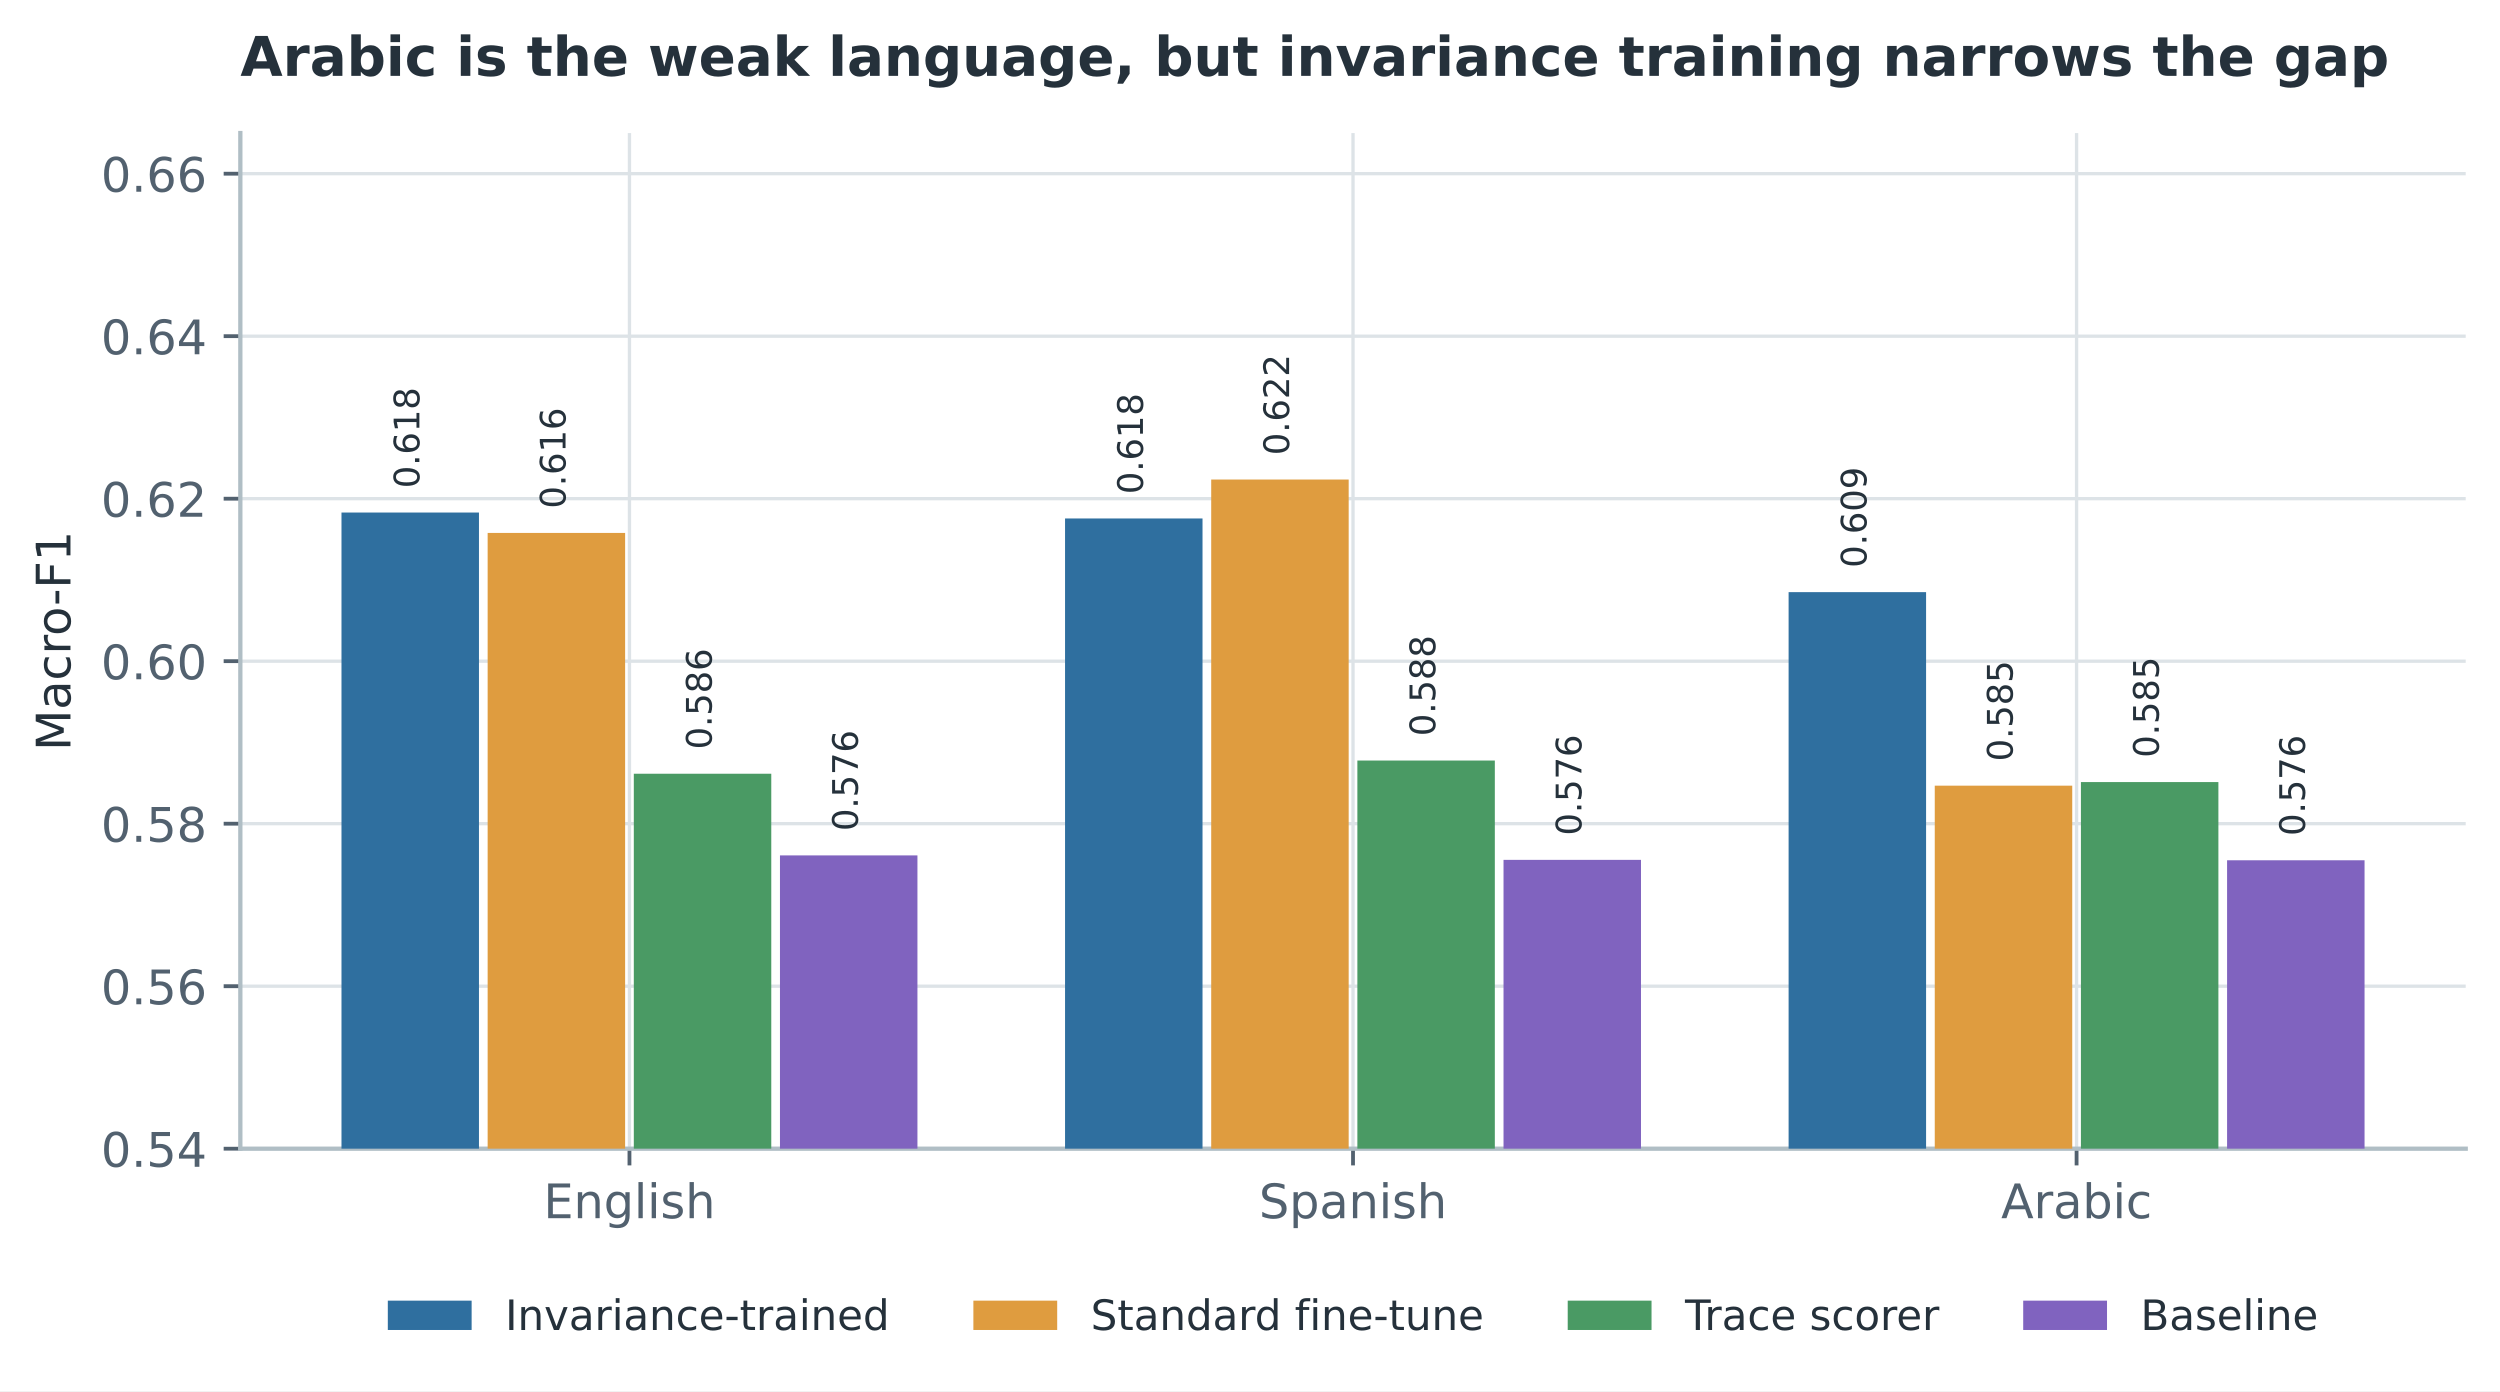
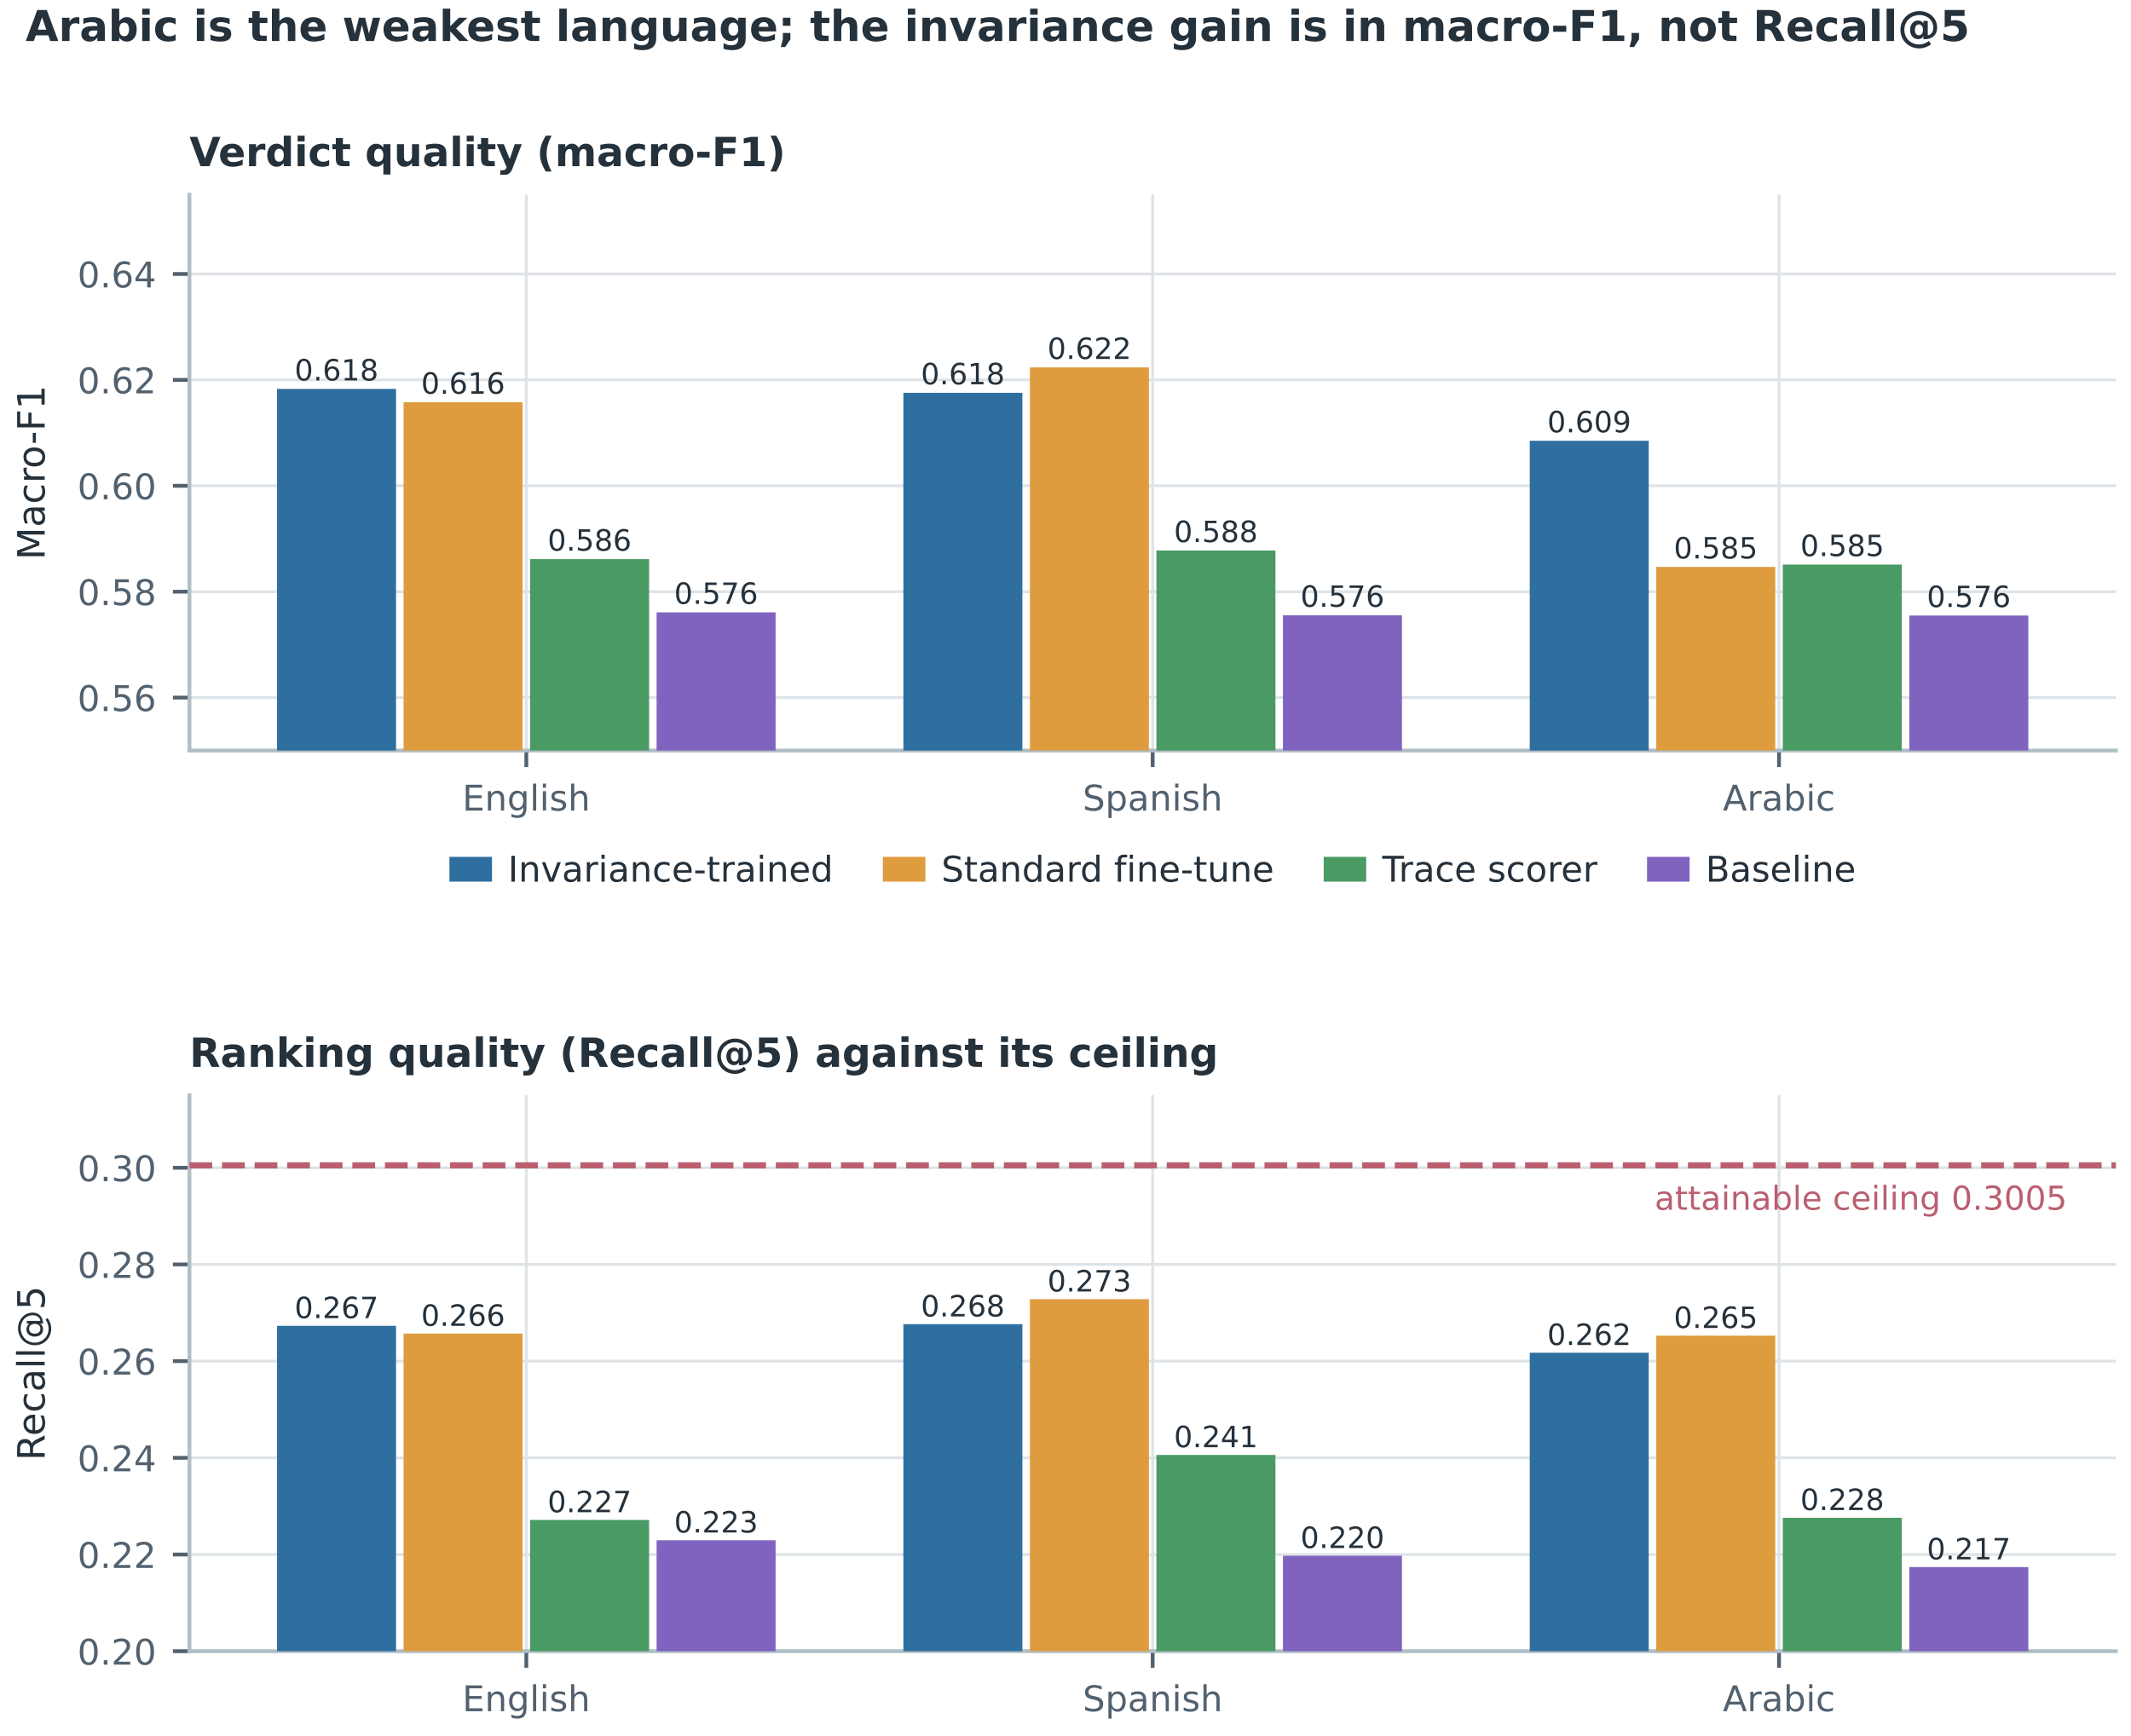
- <svg xmlns="http://www.w3.org/2000/svg" xmlns:xlink="http://www.w3.org/1999/xlink" width="524.957pt" height="292.108pt" viewBox="0 0 524.957 292.108" version="1.1">
+ <svg xmlns="http://www.w3.org/2000/svg" xmlns:xlink="http://www.w3.org/1999/xlink" width="450.72pt" height="367.2pt" viewBox="0 0 450.72 367.2" version="1.1">
  <defs>
    <style type="text/css">*{stroke-linejoin: round; stroke-linecap: butt}</style>
  </defs>
  <g id="figure_1">
    <g id="patch_1">
-       <path d="M 0 292.108  L 524.957 292.108  L 524.957 0  L 0 0  z " style="fill: #ffffff" />
+       <path d="M 0 367.2  L 450.72 367.2  L 450.72 0  L 0 0  z " style="fill: #ffffff" />
    </g>
    <g id="axes_1">
      <g id="patch_2">
-         <path d="M 50.466 241.207  L 517.757 241.207  L 517.757 27.938  L 50.466 27.938  z " style="fill: #ffffff" />
+         <path d="M 40.073 158.773  L 447.52 158.773  L 447.52 41.16  L 40.073 41.16  z " style="fill: #ffffff" />
      </g>
      <g id="matplotlib.axis_1">
        <g id="xtick_1">
          <g id="line2d_1">
-             <path d="M 132.176 241.207  L 132.176 27.938  " clip-path="url(#pf49a290d7d)" style="fill: none; stroke: #dde3e7; stroke-width: 0.7; stroke-linecap: square" />
+             <path d="M 111.319 158.773  L 111.319 41.16  " clip-path="url(#p90e531d19e)" style="fill: none; stroke: #dde3e7; stroke-width: 0.6; stroke-linecap: square" />
          </g>
          <g id="line2d_2">
            <defs>
-               <path id="m898bc774dd" d="M 0 0  L 0 3.5  " style="stroke: #52616f; stroke-width: 0.8" />
+               <path id="m2b5af59051" d="M 0 0  L 0 3.5  " style="stroke: #52616f; stroke-width: 0.8" />
            </defs>
            <g>
-               <use xlink:href="#m898bc774dd" x="132.176" y="241.207" style="fill: #52616f; stroke: #52616f; stroke-width: 0.8" />
+               <use xlink:href="#m2b5af59051" x="111.319" y="158.773" style="fill: #52616f; stroke: #52616f; stroke-width: 0.8" />
            </g>
          </g>
          <g id="text_1">
-             <text style="font-size: 10px; font-family: 'DejaVu Sans'; text-anchor: middle; fill: #52616f" x="132.176" y="255.806" transform="rotate(-0 132.1762 255.8057)">English</text>
+             <text style="font-size: 7.5px; font-family: 'DejaVu Sans'; text-anchor: middle; fill: #52616f" x="111.319" y="171.472" transform="rotate(-0 111.319 171.472)">English</text>
          </g>
        </g>
        <g id="xtick_2">
          <g id="line2d_3">
-             <path d="M 284.111 241.207  L 284.111 27.938  " clip-path="url(#pf49a290d7d)" style="fill: none; stroke: #dde3e7; stroke-width: 0.7; stroke-linecap: square" />
+             <path d="M 243.796 158.773  L 243.796 41.16  " clip-path="url(#p90e531d19e)" style="fill: none; stroke: #dde3e7; stroke-width: 0.6; stroke-linecap: square" />
          </g>
          <g id="line2d_4">
            <g>
-               <use xlink:href="#m898bc774dd" x="284.111" y="241.207" style="fill: #52616f; stroke: #52616f; stroke-width: 0.8" />
+               <use xlink:href="#m2b5af59051" x="243.796" y="158.773" style="fill: #52616f; stroke: #52616f; stroke-width: 0.8" />
            </g>
          </g>
          <g id="text_2">
-             <text style="font-size: 10px; font-family: 'DejaVu Sans'; text-anchor: middle; fill: #52616f" x="284.111" y="255.806" transform="rotate(-0 284.1111 255.8057)">Spanish</text>
+             <text style="font-size: 7.5px; font-family: 'DejaVu Sans'; text-anchor: middle; fill: #52616f" x="243.796" y="171.472" transform="rotate(-0 243.7964 171.472)">Spanish</text>
          </g>
        </g>
        <g id="xtick_3">
          <g id="line2d_5">
-             <path d="M 436.046 241.207  L 436.046 27.938  " clip-path="url(#pf49a290d7d)" style="fill: none; stroke: #dde3e7; stroke-width: 0.7; stroke-linecap: square" />
+             <path d="M 376.274 158.773  L 376.274 41.16  " clip-path="url(#p90e531d19e)" style="fill: none; stroke: #dde3e7; stroke-width: 0.6; stroke-linecap: square" />
          </g>
          <g id="line2d_6">
            <g>
-               <use xlink:href="#m898bc774dd" x="436.046" y="241.207" style="fill: #52616f; stroke: #52616f; stroke-width: 0.8" />
+               <use xlink:href="#m2b5af59051" x="376.274" y="158.773" style="fill: #52616f; stroke: #52616f; stroke-width: 0.8" />
            </g>
          </g>
          <g id="text_3">
-             <text style="font-size: 10px; font-family: 'DejaVu Sans'; text-anchor: middle; fill: #52616f" x="436.046" y="255.806" transform="rotate(-0 436.046 255.8057)">Arabic</text>
+             <text style="font-size: 7.5px; font-family: 'DejaVu Sans'; text-anchor: middle; fill: #52616f" x="376.274" y="171.472" transform="rotate(-0 376.2737 171.472)">Arabic</text>
          </g>
        </g>
      </g>
      <g id="matplotlib.axis_2">
        <g id="ytick_1">
          <g id="line2d_7">
-             <path d="M 50.466 241.207  L 517.757 241.207  " clip-path="url(#pf49a290d7d)" style="fill: none; stroke: #dde3e7; stroke-width: 0.7; stroke-linecap: square" />
+             <path d="M 40.073 147.572  L 447.52 147.572  " clip-path="url(#p90e531d19e)" style="fill: none; stroke: #dde3e7; stroke-width: 0.6; stroke-linecap: square" />
          </g>
          <g id="line2d_8">
            <defs>
-               <path id="m7da5a1ee78" d="M 0 0  L -3.5 0  " style="stroke: #52616f; stroke-width: 0.8" />
+               <path id="m7157253535" d="M 0 0  L -3.5 0  " style="stroke: #52616f; stroke-width: 0.8" />
            </defs>
            <g>
-               <use xlink:href="#m7da5a1ee78" x="50.466" y="241.207" style="fill: #52616f; stroke: #52616f; stroke-width: 0.8" />
+               <use xlink:href="#m7157253535" x="40.073" y="147.572" style="fill: #52616f; stroke: #52616f; stroke-width: 0.8" />
            </g>
          </g>
          <g id="text_4">
-             <text style="font-size: 10px; font-family: 'DejaVu Sans'; text-anchor: end; fill: #52616f" x="43.466" y="245.006" transform="rotate(-0 43.46563 245.0061)">0.54</text>
+             <text style="font-size: 7.5px; font-family: 'DejaVu Sans'; text-anchor: end; fill: #52616f" x="33.073" y="150.421" transform="rotate(-0 33.07273 150.421)">0.56</text>
          </g>
        </g>
        <g id="ytick_2">
          <g id="line2d_9">
-             <path d="M 50.466 207.084  L 517.757 207.084  " clip-path="url(#pf49a290d7d)" style="fill: none; stroke: #dde3e7; stroke-width: 0.7; stroke-linecap: square" />
+             <path d="M 40.073 125.169  L 447.52 125.169  " clip-path="url(#p90e531d19e)" style="fill: none; stroke: #dde3e7; stroke-width: 0.6; stroke-linecap: square" />
          </g>
          <g id="line2d_10">
            <g>
-               <use xlink:href="#m7da5a1ee78" x="50.466" y="207.084" style="fill: #52616f; stroke: #52616f; stroke-width: 0.8" />
+               <use xlink:href="#m7157253535" x="40.073" y="125.169" style="fill: #52616f; stroke: #52616f; stroke-width: 0.8" />
            </g>
          </g>
          <g id="text_5">
-             <text style="font-size: 10px; font-family: 'DejaVu Sans'; text-anchor: end; fill: #52616f" x="43.466" y="210.883" transform="rotate(-0 43.46563 210.883)">0.56</text>
+             <text style="font-size: 7.5px; font-family: 'DejaVu Sans'; text-anchor: end; fill: #52616f" x="33.073" y="128.018" transform="rotate(-0 33.07273 128.0184)">0.58</text>
          </g>
        </g>
        <g id="ytick_3">
          <g id="line2d_11">
-             <path d="M 50.466 172.961  L 517.757 172.961  " clip-path="url(#pf49a290d7d)" style="fill: none; stroke: #dde3e7; stroke-width: 0.7; stroke-linecap: square" />
+             <path d="M 40.073 102.767  L 447.52 102.767  " clip-path="url(#p90e531d19e)" style="fill: none; stroke: #dde3e7; stroke-width: 0.6; stroke-linecap: square" />
          </g>
          <g id="line2d_12">
            <g>
-               <use xlink:href="#m7da5a1ee78" x="50.466" y="172.961" style="fill: #52616f; stroke: #52616f; stroke-width: 0.8" />
+               <use xlink:href="#m7157253535" x="40.073" y="102.767" style="fill: #52616f; stroke: #52616f; stroke-width: 0.8" />
            </g>
          </g>
          <g id="text_6">
-             <text style="font-size: 10px; font-family: 'DejaVu Sans'; text-anchor: end; fill: #52616f" x="43.466" y="176.76" transform="rotate(-0 43.46563 176.76)">0.58</text>
+             <text style="font-size: 7.5px; font-family: 'DejaVu Sans'; text-anchor: end; fill: #52616f" x="33.073" y="105.616" transform="rotate(-0 33.07273 105.6158)">0.60</text>
          </g>
        </g>
        <g id="ytick_4">
          <g id="line2d_13">
-             <path d="M 50.466 138.838  L 517.757 138.838  " clip-path="url(#pf49a290d7d)" style="fill: none; stroke: #dde3e7; stroke-width: 0.7; stroke-linecap: square" />
+             <path d="M 40.073 80.364  L 447.52 80.364  " clip-path="url(#p90e531d19e)" style="fill: none; stroke: #dde3e7; stroke-width: 0.6; stroke-linecap: square" />
          </g>
          <g id="line2d_14">
            <g>
-               <use xlink:href="#m7da5a1ee78" x="50.466" y="138.838" style="fill: #52616f; stroke: #52616f; stroke-width: 0.8" />
+               <use xlink:href="#m7157253535" x="40.073" y="80.364" style="fill: #52616f; stroke: #52616f; stroke-width: 0.8" />
            </g>
          </g>
          <g id="text_7">
-             <text style="font-size: 10px; font-family: 'DejaVu Sans'; text-anchor: end; fill: #52616f" x="43.466" y="142.637" transform="rotate(-0 43.46563 142.6369)">0.60</text>
+             <text style="font-size: 7.5px; font-family: 'DejaVu Sans'; text-anchor: end; fill: #52616f" x="33.073" y="83.213" transform="rotate(-0 33.07273 83.21324)">0.62</text>
          </g>
        </g>
        <g id="ytick_5">
          <g id="line2d_15">
-             <path d="M 50.466 104.715  L 517.757 104.715  " clip-path="url(#pf49a290d7d)" style="fill: none; stroke: #dde3e7; stroke-width: 0.7; stroke-linecap: square" />
+             <path d="M 40.073 57.962  L 447.52 57.962  " clip-path="url(#p90e531d19e)" style="fill: none; stroke: #dde3e7; stroke-width: 0.6; stroke-linecap: square" />
          </g>
          <g id="line2d_16">
            <g>
-               <use xlink:href="#m7da5a1ee78" x="50.466" y="104.715" style="fill: #52616f; stroke: #52616f; stroke-width: 0.8" />
+               <use xlink:href="#m7157253535" x="40.073" y="57.962" style="fill: #52616f; stroke: #52616f; stroke-width: 0.8" />
            </g>
          </g>
          <g id="text_8">
-             <text style="font-size: 10px; font-family: 'DejaVu Sans'; text-anchor: end; fill: #52616f" x="43.466" y="108.514" transform="rotate(-0 43.46563 108.5139)">0.62</text>
-           </g>
-         </g>
-         <g id="ytick_6">
-           <g id="line2d_17">
-             <path d="M 50.466 70.592  L 517.757 70.592  " clip-path="url(#pf49a290d7d)" style="fill: none; stroke: #dde3e7; stroke-width: 0.7; stroke-linecap: square" />
-           </g>
-           <g id="line2d_18">
-             <g>
-               <use xlink:href="#m7da5a1ee78" x="50.466" y="70.592" style="fill: #52616f; stroke: #52616f; stroke-width: 0.8" />
-             </g>
-           </g>
-           <g id="text_9">
-             <text style="font-size: 10px; font-family: 'DejaVu Sans'; text-anchor: end; fill: #52616f" x="43.466" y="74.391" transform="rotate(-0 43.46563 74.39083)">0.64</text>
-           </g>
-         </g>
-         <g id="ytick_7">
-           <g id="line2d_19">
-             <path d="M 50.466 36.469  L 517.757 36.469  " clip-path="url(#pf49a290d7d)" style="fill: none; stroke: #dde3e7; stroke-width: 0.7; stroke-linecap: square" />
-           </g>
-           <g id="line2d_20">
-             <g>
-               <use xlink:href="#m7da5a1ee78" x="50.466" y="36.469" style="fill: #52616f; stroke: #52616f; stroke-width: 0.8" />
-             </g>
-           </g>
-           <g id="text_10">
-             <text style="font-size: 10px; font-family: 'DejaVu Sans'; text-anchor: end; fill: #52616f" x="43.466" y="40.268" transform="rotate(-0 43.46563 40.26779)">0.66</text>
-           </g>
-         </g>
-         <g id="text_11">
-           <text style="font-size: 10px; font-family: 'DejaVu Sans'; text-anchor: middle; fill: #25313b" x="14.798" y="134.573" transform="rotate(-90 14.79766 134.5727)">Macro-F1</text>
+             <text style="font-size: 7.5px; font-family: 'DejaVu Sans'; text-anchor: end; fill: #52616f" x="33.073" y="60.811" transform="rotate(-0 33.07273 60.81063)">0.64</text>
+           </g>
+         </g>
+         <g id="text_9">
+           <text style="font-size: 8px; font-family: 'DejaVu Sans'; text-anchor: middle; fill: #25313b" x="9.452" y="99.966" transform="rotate(-90 9.451634 99.96639)">Macro-F1</text>
        </g>
      </g>
      <g id="patch_3">
-         <path d="M 50.466 241.207  L 50.466 27.938  " style="fill: none; stroke: #b0bec5; stroke-width: 0.9; stroke-linejoin: miter; stroke-linecap: square" />
+         <path d="M 40.073 158.773  L 40.073 41.16  " style="fill: none; stroke: #b0bec5; stroke-width: 0.8; stroke-linejoin: miter; stroke-linecap: square" />
      </g>
      <g id="patch_4">
-         <path d="M 50.466 241.207  L 517.757 241.207  " style="fill: none; stroke: #b0bec5; stroke-width: 0.9; stroke-linejoin: miter; stroke-linecap: square" />
+         <path d="M 40.073 158.773  L 447.52 158.773  " style="fill: none; stroke: #b0bec5; stroke-width: 0.8; stroke-linejoin: miter; stroke-linecap: square" />
      </g>
      <g id="patch_5">
-         <path d="M 71.706 1162.529  L 100.574 1162.529  L 100.574 107.629  L 71.706 107.629  z " clip-path="url(#pf49a290d7d)" style="fill: #2f6f9f" />
+         <path d="M 58.593 774.845  L 83.764 774.845  L 83.764 82.277  L 58.593 82.277  z " clip-path="url(#p90e531d19e)" style="fill: #2f6f9f" />
      </g>
      <g id="patch_6">
-         <path d="M 223.641 1162.529  L 252.509 1162.529  L 252.509 108.875  L 223.641 108.875  z " clip-path="url(#pf49a290d7d)" style="fill: #2f6f9f" />
+         <path d="M 191.07 774.845  L 216.241 774.845  L 216.241 83.096  L 191.07 83.096  z " clip-path="url(#p90e531d19e)" style="fill: #2f6f9f" />
      </g>
      <g id="patch_7">
-         <path d="M 375.576 1162.529  L 404.444 1162.529  L 404.444 124.336  L 375.576 124.336  z " clip-path="url(#pf49a290d7d)" style="fill: #2f6f9f" />
+         <path d="M 323.548 774.845  L 348.718 774.845  L 348.718 93.246  L 323.548 93.246  z " clip-path="url(#p90e531d19e)" style="fill: #2f6f9f" />
+       </g>
+       <g id="text_10">
+         <text style="font-size: 6.2px; font-family: 'DejaVu Sans'; text-anchor: middle; fill: #25313b" x="71.178" y="80.485" transform="rotate(-0 71.1784 80.48474)">0.618</text>
+       </g>
+       <g id="text_11">
+         <text style="font-size: 6.2px; font-family: 'DejaVu Sans'; text-anchor: middle; fill: #25313b" x="203.656" y="81.303" transform="rotate(-0 203.6557 81.3033)">0.618</text>
      </g>
      <g id="text_12">
-         <text style="font-size: 7.4px; font-family: 'DejaVu Sans'; fill: #25313b" transform="translate(88.0622 102.5102) rotate(-90)">0.618</text>
+         <text style="font-size: 6.2px; font-family: 'DejaVu Sans'; text-anchor: middle; fill: #25313b" x="336.133" y="91.453" transform="rotate(-0 336.1331 91.4534)">0.609</text>
+       </g>
+       <g id="patch_8">
+         <path d="M 85.353 774.845  L 110.524 774.845  L 110.524 85.081  L 85.353 85.081  z " clip-path="url(#p90e531d19e)" style="fill: #df9c3f" />
+       </g>
+       <g id="patch_9">
+         <path d="M 217.831 774.845  L 243.001 774.845  L 243.001 77.726  L 217.831 77.726  z " clip-path="url(#p90e531d19e)" style="fill: #df9c3f" />
+       </g>
+       <g id="patch_10">
+         <path d="M 350.308 774.845  L 375.479 774.845  L 375.479 119.93  L 350.308 119.93  z " clip-path="url(#p90e531d19e)" style="fill: #df9c3f" />
      </g>
      <g id="text_13">
-         <text style="font-size: 7.4px; font-family: 'DejaVu Sans'; fill: #25313b" transform="translate(239.9971 103.757) rotate(-90)">0.618</text>
+         <text style="font-size: 6.2px; font-family: 'DejaVu Sans'; text-anchor: middle; fill: #25313b" x="97.939" y="83.289" transform="rotate(-0 97.93882 83.2889)">0.616</text>
      </g>
      <g id="text_14">
-         <text style="font-size: 7.4px; font-family: 'DejaVu Sans'; fill: #25313b" transform="translate(391.932 119.2173) rotate(-90)">0.609</text>
-       </g>
-       <g id="patch_8">
-         <path d="M 102.397 1162.529  L 131.265 1162.529  L 131.265 111.9  L 102.397 111.9  z " clip-path="url(#pf49a290d7d)" style="fill: #df9c3f" />
-       </g>
-       <g id="patch_9">
-         <path d="M 254.332 1162.529  L 283.199 1162.529  L 283.199 100.696  L 254.332 100.696  z " clip-path="url(#pf49a290d7d)" style="fill: #df9c3f" />
-       </g>
-       <g id="patch_10">
-         <path d="M 406.267 1162.529  L 435.134 1162.529  L 435.134 164.98  L 406.267 164.98  z " clip-path="url(#pf49a290d7d)" style="fill: #df9c3f" />
+         <text style="font-size: 6.2px; font-family: 'DejaVu Sans'; text-anchor: middle; fill: #25313b" x="230.416" y="75.933" transform="rotate(-0 230.4162 75.93338)">0.622</text>
      </g>
      <g id="text_15">
-         <text style="font-size: 7.4px; font-family: 'DejaVu Sans'; fill: #25313b" transform="translate(118.753 106.7814) rotate(-90)">0.616</text>
+         <text style="font-size: 6.2px; font-family: 'DejaVu Sans'; text-anchor: middle; fill: #25313b" x="362.893" y="118.137" transform="rotate(-0 362.8935 118.1374)">0.585</text>
+       </g>
+       <g id="patch_11">
+         <path d="M 112.114 774.845  L 137.285 774.845  L 137.285 118.281  L 112.114 118.281  z " clip-path="url(#p90e531d19e)" style="fill: #4a9a64" />
+       </g>
+       <g id="patch_12">
+         <path d="M 244.591 774.845  L 269.762 774.845  L 269.762 116.46  L 244.591 116.46  z " clip-path="url(#p90e531d19e)" style="fill: #4a9a64" />
+       </g>
+       <g id="patch_13">
+         <path d="M 377.069 774.845  L 402.239 774.845  L 402.239 119.429  L 377.069 119.429  z " clip-path="url(#p90e531d19e)" style="fill: #4a9a64" />
      </g>
      <g id="text_16">
-         <text style="font-size: 7.4px; font-family: 'DejaVu Sans'; fill: #25313b" transform="translate(270.6879 95.57766) rotate(-90)">0.622</text>
+         <text style="font-size: 6.2px; font-family: 'DejaVu Sans'; text-anchor: middle; fill: #25313b" x="124.699" y="116.488" transform="rotate(-0 124.6992 116.4883)">0.586</text>
      </g>
      <g id="text_17">
-         <text style="font-size: 7.4px; font-family: 'DejaVu Sans'; fill: #25313b" transform="translate(422.6228 159.8617) rotate(-90)">0.585</text>
-       </g>
-       <g id="patch_11">
-         <path d="M 133.088 1162.529  L 161.955 1162.529  L 161.955 162.468  L 133.088 162.468  z " clip-path="url(#pf49a290d7d)" style="fill: #4a9a64" />
-       </g>
-       <g id="patch_12">
-         <path d="M 285.023 1162.529  L 313.89 1162.529  L 313.89 159.696  L 285.023 159.696  z " clip-path="url(#pf49a290d7d)" style="fill: #4a9a64" />
-       </g>
-       <g id="patch_13">
-         <path d="M 436.958 1162.529  L 465.825 1162.529  L 465.825 164.217  L 436.958 164.217  z " clip-path="url(#pf49a290d7d)" style="fill: #4a9a64" />
+         <text style="font-size: 6.2px; font-family: 'DejaVu Sans'; text-anchor: middle; fill: #25313b" x="257.177" y="114.668" transform="rotate(-0 257.1766 114.6681)">0.588</text>
      </g>
      <g id="text_18">
-         <text style="font-size: 7.4px; font-family: 'DejaVu Sans'; fill: #25313b" transform="translate(149.4439 157.3498) rotate(-90)">0.586</text>
+         <text style="font-size: 6.2px; font-family: 'DejaVu Sans'; text-anchor: middle; fill: #25313b" x="389.654" y="117.636" transform="rotate(-0 389.6539 117.6364)">0.585</text>
+       </g>
+       <g id="patch_14">
+         <path d="M 138.874 774.845  L 164.045 774.845  L 164.045 129.538  L 138.874 129.538  z " clip-path="url(#p90e531d19e)" style="fill: #8063bf" />
+       </g>
+       <g id="patch_15">
+         <path d="M 271.352 774.845  L 296.522 774.845  L 296.522 130.154  L 271.352 130.154  z " clip-path="url(#p90e531d19e)" style="fill: #8063bf" />
+       </g>
+       <g id="patch_16">
+         <path d="M 403.829 774.845  L 429 774.845  L 429 130.21  L 403.829 130.21  z " clip-path="url(#p90e531d19e)" style="fill: #8063bf" />
      </g>
      <g id="text_19">
-         <text style="font-size: 7.4px; font-family: 'DejaVu Sans'; fill: #25313b" transform="translate(301.3788 154.5773) rotate(-90)">0.588</text>
+         <text style="font-size: 6.2px; font-family: 'DejaVu Sans'; text-anchor: middle; fill: #25313b" x="151.46" y="127.746" transform="rotate(-0 151.4597 127.7456)">0.576</text>
      </g>
      <g id="text_20">
-         <text style="font-size: 7.4px; font-family: 'DejaVu Sans'; fill: #25313b" transform="translate(453.3136 159.0987) rotate(-90)">0.585</text>
-       </g>
-       <g id="patch_14">
-         <path d="M 163.779 1162.529  L 192.646 1162.529  L 192.646 179.615  L 163.779 179.615  z " clip-path="url(#pf49a290d7d)" style="fill: #8063bf" />
-       </g>
-       <g id="patch_15">
-         <path d="M 315.714 1162.529  L 344.581 1162.529  L 344.581 180.554  L 315.714 180.554  z " clip-path="url(#pf49a290d7d)" style="fill: #8063bf" />
-       </g>
-       <g id="patch_16">
-         <path d="M 467.648 1162.529  L 496.516 1162.529  L 496.516 180.639  L 467.648 180.639  z " clip-path="url(#pf49a290d7d)" style="fill: #8063bf" />
+         <text style="font-size: 6.2px; font-family: 'DejaVu Sans'; text-anchor: middle; fill: #25313b" x="283.937" y="128.362" transform="rotate(-0 283.937 128.3617)">0.576</text>
      </g>
      <g id="text_21">
-         <text style="font-size: 7.4px; font-family: 'DejaVu Sans'; fill: #25313b" transform="translate(180.1347 174.4967) rotate(-90)">0.576</text>
+         <text style="font-size: 6.2px; font-family: 'DejaVu Sans'; text-anchor: middle; fill: #25313b" x="416.414" y="128.418" transform="rotate(-0 416.4143 128.4177)">0.576</text>
      </g>
      <g id="text_22">
-         <text style="font-size: 7.4px; font-family: 'DejaVu Sans'; fill: #25313b" transform="translate(332.0696 175.4351) rotate(-90)">0.576</text>
-       </g>
-       <g id="text_23">
-         <text style="font-size: 7.4px; font-family: 'DejaVu Sans'; fill: #25313b" transform="translate(484.0045 175.5204) rotate(-90)">0.576</text>
-       </g>
-       <g id="text_24">
-         <text style="font-weight: 700; font-size: 11.5px; font-family: 'DejaVu Sans'; text-anchor: start; fill: #25313b" x="50.466" y="15.938" transform="rotate(-0 50.46563 15.9382)">Arabic is the weak language, but invariance training narrows the gap</text>
+         <text style="font-weight: 700; font-size: 8.5px; font-family: 'DejaVu Sans'; text-anchor: start; fill: #25313b" x="40.073" y="35.16" transform="rotate(-0 40.07273 35.15956)">Verdict quality (macro-F1)</text>
      </g>
      <g id="legend_1">
        <g id="patch_17">
-           <path d="M 81.434 279.273  L 99.034 279.273  L 99.034 273.113  L 81.434 273.113  z " style="fill: #2f6f9f" />
+           <path d="M 95.06 186.512  L 104.06 186.512  L 104.06 181.262  L 95.06 181.262  z " style="fill: #2f6f9f" />
+         </g>
+         <g id="text_23">
+           <text style="font-size: 7.5px; font-family: 'DejaVu Sans'; text-anchor: start; fill: #25313b" x="107.435" y="186.512" transform="rotate(-0 107.4352 186.5118)">Invariance-trained</text>
+         </g>
+         <g id="patch_18">
+           <path d="M 186.729 186.512  L 195.729 186.512  L 195.729 181.262  L 186.729 181.262  z " style="fill: #df9c3f" />
+         </g>
+         <g id="text_24">
+           <text style="font-size: 7.5px; font-family: 'DejaVu Sans'; text-anchor: start; fill: #25313b" x="199.104" y="186.512" transform="rotate(-0 199.104 186.5118)">Standard fine-tune</text>
+         </g>
+         <g id="patch_19">
+           <path d="M 279.968 186.512  L 288.968 186.512  L 288.968 181.262  L 279.968 181.262  z " style="fill: #4a9a64" />
        </g>
        <g id="text_25">
-           <text style="font-size: 8.8px; font-family: 'DejaVu Sans'; text-anchor: start; fill: #25313b" x="106.074" y="279.273" transform="rotate(-0 106.074 279.2734)">Invariance-trained</text>
-         </g>
-         <g id="patch_18">
-           <path d="M 204.392 279.273  L 221.992 279.273  L 221.992 273.113  L 204.392 273.113  z " style="fill: #df9c3f" />
+           <text style="font-size: 7.5px; font-family: 'DejaVu Sans'; text-anchor: start; fill: #25313b" x="292.343" y="186.512" transform="rotate(-0 292.343 186.5118)">Trace scorer</text>
+         </g>
+         <g id="patch_20">
+           <path d="M 348.359 186.512  L 357.359 186.512  L 357.359 181.262  L 348.359 181.262  z " style="fill: #8063bf" />
        </g>
        <g id="text_26">
-           <text style="font-size: 8.8px; font-family: 'DejaVu Sans'; text-anchor: start; fill: #25313b" x="229.032" y="279.273" transform="rotate(-0 229.032 279.2734)">Standard fine-tune</text>
-         </g>
-         <g id="patch_19">
-           <path d="M 329.193 279.273  L 346.793 279.273  L 346.793 273.113  L 329.193 273.113  z " style="fill: #4a9a64" />
-         </g>
-         <g id="text_27">
-           <text style="font-size: 8.8px; font-family: 'DejaVu Sans'; text-anchor: start; fill: #25313b" x="353.833" y="279.273" transform="rotate(-0 353.8325 279.2734)">Trace scorer</text>
-         </g>
-         <g id="patch_20">
-           <path d="M 424.838 279.273  L 442.438 279.273  L 442.438 273.113  L 424.838 273.113  z " style="fill: #8063bf" />
-         </g>
-         <g id="text_28">
-           <text style="font-size: 8.8px; font-family: 'DejaVu Sans'; text-anchor: start; fill: #25313b" x="449.478" y="279.273" transform="rotate(-0 449.4775 279.2734)">Baseline</text>
-         </g>
-       </g>
+           <text style="font-size: 7.5px; font-family: 'DejaVu Sans'; text-anchor: start; fill: #25313b" x="360.734" y="186.512" transform="rotate(-0 360.7337 186.5118)">Baseline</text>
+         </g>
+       </g>
+     </g>
+     <g id="axes_2">
+       <g id="patch_21">
+         <path d="M 40.073 349.307  L 447.52 349.307  L 447.52 231.694  L 40.073 231.694  z " style="fill: #ffffff" />
+       </g>
+       <g id="matplotlib.axis_3">
+         <g id="xtick_4">
+           <g id="line2d_17">
+             <path d="M 111.319 349.307  L 111.319 231.694  " clip-path="url(#p98f98e17cf)" style="fill: none; stroke: #dde3e7; stroke-width: 0.6; stroke-linecap: square" />
+           </g>
+           <g id="line2d_18">
+             <g>
+               <use xlink:href="#m2b5af59051" x="111.319" y="349.307" style="fill: #52616f; stroke: #52616f; stroke-width: 0.8" />
+             </g>
+           </g>
+           <g id="text_27">
+             <text style="font-size: 7.5px; font-family: 'DejaVu Sans'; text-anchor: middle; fill: #52616f" x="111.319" y="362.006" transform="rotate(-0 111.319 362.0062)">English</text>
+           </g>
+         </g>
+         <g id="xtick_5">
+           <g id="line2d_19">
+             <path d="M 243.796 349.307  L 243.796 231.694  " clip-path="url(#p98f98e17cf)" style="fill: none; stroke: #dde3e7; stroke-width: 0.6; stroke-linecap: square" />
+           </g>
+           <g id="line2d_20">
+             <g>
+               <use xlink:href="#m2b5af59051" x="243.796" y="349.307" style="fill: #52616f; stroke: #52616f; stroke-width: 0.8" />
+             </g>
+           </g>
+           <g id="text_28">
+             <text style="font-size: 7.5px; font-family: 'DejaVu Sans'; text-anchor: middle; fill: #52616f" x="243.796" y="362.006" transform="rotate(-0 243.7964 362.0062)">Spanish</text>
+           </g>
+         </g>
+         <g id="xtick_6">
+           <g id="line2d_21">
+             <path d="M 376.274 349.307  L 376.274 231.694  " clip-path="url(#p98f98e17cf)" style="fill: none; stroke: #dde3e7; stroke-width: 0.6; stroke-linecap: square" />
+           </g>
+           <g id="line2d_22">
+             <g>
+               <use xlink:href="#m2b5af59051" x="376.274" y="349.307" style="fill: #52616f; stroke: #52616f; stroke-width: 0.8" />
+             </g>
+           </g>
+           <g id="text_29">
+             <text style="font-size: 7.5px; font-family: 'DejaVu Sans'; text-anchor: middle; fill: #52616f" x="376.274" y="362.006" transform="rotate(-0 376.2737 362.0062)">Arabic</text>
+           </g>
+         </g>
+       </g>
+       <g id="matplotlib.axis_4">
+         <g id="ytick_6">
+           <g id="line2d_23">
+             <path d="M 40.073 349.307  L 447.52 349.307  " clip-path="url(#p98f98e17cf)" style="fill: none; stroke: #dde3e7; stroke-width: 0.6; stroke-linecap: square" />
+           </g>
+           <g id="line2d_24">
+             <g>
+               <use xlink:href="#m7157253535" x="40.073" y="349.307" style="fill: #52616f; stroke: #52616f; stroke-width: 0.8" />
+             </g>
+           </g>
+           <g id="text_30">
+             <text style="font-size: 7.5px; font-family: 'DejaVu Sans'; text-anchor: end; fill: #52616f" x="33.073" y="352.156" transform="rotate(-0 33.07273 352.1565)">0.20</text>
+           </g>
+         </g>
+         <g id="ytick_7">
+           <g id="line2d_25">
+             <path d="M 40.073 328.853  L 447.52 328.853  " clip-path="url(#p98f98e17cf)" style="fill: none; stroke: #dde3e7; stroke-width: 0.6; stroke-linecap: square" />
+           </g>
+           <g id="line2d_26">
+             <g>
+               <use xlink:href="#m7157253535" x="40.073" y="328.853" style="fill: #52616f; stroke: #52616f; stroke-width: 0.8" />
+             </g>
+           </g>
+           <g id="text_31">
+             <text style="font-size: 7.5px; font-family: 'DejaVu Sans'; text-anchor: end; fill: #52616f" x="33.073" y="331.702" transform="rotate(-0 33.07273 331.7019)">0.22</text>
+           </g>
+         </g>
+         <g id="ytick_8">
+           <g id="line2d_27">
+             <path d="M 40.073 308.398  L 447.52 308.398  " clip-path="url(#p98f98e17cf)" style="fill: none; stroke: #dde3e7; stroke-width: 0.6; stroke-linecap: square" />
+           </g>
+           <g id="line2d_28">
+             <g>
+               <use xlink:href="#m7157253535" x="40.073" y="308.398" style="fill: #52616f; stroke: #52616f; stroke-width: 0.8" />
+             </g>
+           </g>
+           <g id="text_32">
+             <text style="font-size: 7.5px; font-family: 'DejaVu Sans'; text-anchor: end; fill: #52616f" x="33.073" y="311.247" transform="rotate(-0 33.07273 311.2474)">0.24</text>
+           </g>
+         </g>
+         <g id="ytick_9">
+           <g id="line2d_29">
+             <path d="M 40.073 287.944  L 447.52 287.944  " clip-path="url(#p98f98e17cf)" style="fill: none; stroke: #dde3e7; stroke-width: 0.6; stroke-linecap: square" />
+           </g>
+           <g id="line2d_30">
+             <g>
+               <use xlink:href="#m7157253535" x="40.073" y="287.944" style="fill: #52616f; stroke: #52616f; stroke-width: 0.8" />
+             </g>
+           </g>
+           <g id="text_33">
+             <text style="font-size: 7.5px; font-family: 'DejaVu Sans'; text-anchor: end; fill: #52616f" x="33.073" y="290.793" transform="rotate(-0 33.07273 290.7928)">0.26</text>
+           </g>
+         </g>
+         <g id="ytick_10">
+           <g id="line2d_31">
+             <path d="M 40.073 267.489  L 447.52 267.489  " clip-path="url(#p98f98e17cf)" style="fill: none; stroke: #dde3e7; stroke-width: 0.6; stroke-linecap: square" />
+           </g>
+           <g id="line2d_32">
+             <g>
+               <use xlink:href="#m7157253535" x="40.073" y="267.489" style="fill: #52616f; stroke: #52616f; stroke-width: 0.8" />
+             </g>
+           </g>
+           <g id="text_34">
+             <text style="font-size: 7.5px; font-family: 'DejaVu Sans'; text-anchor: end; fill: #52616f" x="33.073" y="270.338" transform="rotate(-0 33.07273 270.3383)">0.28</text>
+           </g>
+         </g>
+         <g id="ytick_11">
+           <g id="line2d_33">
+             <path d="M 40.073 247.035  L 447.52 247.035  " clip-path="url(#p98f98e17cf)" style="fill: none; stroke: #dde3e7; stroke-width: 0.6; stroke-linecap: square" />
+           </g>
+           <g id="line2d_34">
+             <g>
+               <use xlink:href="#m7157253535" x="40.073" y="247.035" style="fill: #52616f; stroke: #52616f; stroke-width: 0.8" />
+             </g>
+           </g>
+           <g id="text_35">
+             <text style="font-size: 7.5px; font-family: 'DejaVu Sans'; text-anchor: end; fill: #52616f" x="33.073" y="249.884" transform="rotate(-0 33.07273 249.8837)">0.30</text>
+           </g>
+         </g>
+         <g id="text_36">
+           <text style="font-size: 8px; font-family: 'DejaVu Sans'; text-anchor: middle; fill: #25313b" x="9.452" y="290.501" transform="rotate(-90 9.451634 290.5005)">Recall@5</text>
+         </g>
+       </g>
+       <g id="patch_22">
+         <path d="M 40.073 349.307  L 40.073 231.694  " style="fill: none; stroke: #b0bec5; stroke-width: 0.8; stroke-linejoin: miter; stroke-linecap: square" />
+       </g>
+       <g id="patch_23">
+         <path d="M 40.073 349.307  L 447.52 349.307  " style="fill: none; stroke: #b0bec5; stroke-width: 0.8; stroke-linejoin: miter; stroke-linecap: square" />
+       </g>
+       <g id="patch_24">
+         <path d="M 58.593 553.853  L 83.764 553.853  L 83.764 280.486  L 58.593 280.486  z " clip-path="url(#p98f98e17cf)" style="fill: #2f6f9f" />
+       </g>
+       <g id="patch_25">
+         <path d="M 191.07 553.853  L 216.241 553.853  L 216.241 280.124  L 191.07 280.124  z " clip-path="url(#p98f98e17cf)" style="fill: #2f6f9f" />
+       </g>
+       <g id="patch_26">
+         <path d="M 323.548 553.853  L 348.718 553.853  L 348.718 286.166  L 323.548 286.166  z " clip-path="url(#p98f98e17cf)" style="fill: #2f6f9f" />
+       </g>
+       <g id="text_37">
+         <text style="font-size: 6.2px; font-family: 'DejaVu Sans'; text-anchor: middle; fill: #25313b" x="71.178" y="278.849" transform="rotate(-0 71.1784 278.8493)">0.267</text>
+       </g>
+       <g id="text_38">
+         <text style="font-size: 6.2px; font-family: 'DejaVu Sans'; text-anchor: middle; fill: #25313b" x="203.656" y="278.487" transform="rotate(-0 203.6557 278.4874)">0.268</text>
+       </g>
+       <g id="text_39">
+         <text style="font-size: 6.2px; font-family: 'DejaVu Sans'; text-anchor: middle; fill: #25313b" x="336.133" y="284.529" transform="rotate(-0 336.1331 284.5294)">0.262</text>
+       </g>
+       <g id="patch_27">
+         <path d="M 85.353 553.853  L 110.524 553.853  L 110.524 282.114  L 85.353 282.114  z " clip-path="url(#p98f98e17cf)" style="fill: #df9c3f" />
+       </g>
+       <g id="patch_28">
+         <path d="M 217.831 553.853  L 243.001 553.853  L 243.001 274.841  L 217.831 274.841  z " clip-path="url(#p98f98e17cf)" style="fill: #df9c3f" />
+       </g>
+       <g id="patch_29">
+         <path d="M 350.308 553.853  L 375.479 553.853  L 375.479 282.557  L 350.308 282.557  z " clip-path="url(#p98f98e17cf)" style="fill: #df9c3f" />
+       </g>
+       <g id="text_40">
+         <text style="font-size: 6.2px; font-family: 'DejaVu Sans'; text-anchor: middle; fill: #25313b" x="97.939" y="280.478" transform="rotate(-0 97.93882 280.4778)">0.266</text>
+       </g>
+       <g id="text_41">
+         <text style="font-size: 6.2px; font-family: 'DejaVu Sans'; text-anchor: middle; fill: #25313b" x="230.416" y="273.205" transform="rotate(-0 230.4162 273.2051)">0.273</text>
+       </g>
+       <g id="text_42">
+         <text style="font-size: 6.2px; font-family: 'DejaVu Sans'; text-anchor: middle; fill: #25313b" x="362.893" y="280.921" transform="rotate(-0 362.8935 280.921)">0.265</text>
+       </g>
+       <g id="patch_30">
+         <path d="M 112.114 553.853  L 137.285 553.853  L 137.285 321.54  L 112.114 321.54  z " clip-path="url(#p98f98e17cf)" style="fill: #4a9a64" />
+       </g>
+       <g id="patch_31">
+         <path d="M 244.591 553.853  L 269.762 553.853  L 269.762 307.785  L 244.591 307.785  z " clip-path="url(#p98f98e17cf)" style="fill: #4a9a64" />
+       </g>
+       <g id="patch_32">
+         <path d="M 377.069 553.853  L 402.239 553.853  L 402.239 321.08  L 377.069 321.08  z " clip-path="url(#p98f98e17cf)" style="fill: #4a9a64" />
+       </g>
+       <g id="text_43">
+         <text style="font-size: 6.2px; font-family: 'DejaVu Sans'; text-anchor: middle; fill: #25313b" x="124.699" y="319.904" transform="rotate(-0 124.6992 319.9039)">0.227</text>
+       </g>
+       <g id="text_44">
+         <text style="font-size: 6.2px; font-family: 'DejaVu Sans'; text-anchor: middle; fill: #25313b" x="257.177" y="306.148" transform="rotate(-0 257.1766 306.1482)">0.241</text>
+       </g>
+       <g id="text_45">
+         <text style="font-size: 6.2px; font-family: 'DejaVu Sans'; text-anchor: middle; fill: #25313b" x="389.654" y="319.444" transform="rotate(-0 389.6539 319.4437)">0.228</text>
+       </g>
+       <g id="patch_33">
+         <path d="M 138.874 553.853  L 164.045 553.853  L 164.045 325.836  L 138.874 325.836  z " clip-path="url(#p98f98e17cf)" style="fill: #8063bf" />
+       </g>
+       <g id="patch_34">
+         <path d="M 271.352 553.853  L 296.522 553.853  L 296.522 329.108  L 271.352 329.108  z " clip-path="url(#p98f98e17cf)" style="fill: #8063bf" />
+       </g>
+       <g id="patch_35">
+         <path d="M 403.829 553.853  L 429 553.853  L 429 331.512  L 403.829 331.512  z " clip-path="url(#p98f98e17cf)" style="fill: #8063bf" />
+       </g>
+       <g id="text_46">
+         <text style="font-size: 6.2px; font-family: 'DejaVu Sans'; text-anchor: middle; fill: #25313b" x="151.46" y="324.199" transform="rotate(-0 151.4597 324.1994)">0.223</text>
+       </g>
+       <g id="text_47">
+         <text style="font-size: 6.2px; font-family: 'DejaVu Sans'; text-anchor: middle; fill: #25313b" x="283.937" y="327.472" transform="rotate(-0 283.937 327.4721)">0.220</text>
+       </g>
+       <g id="text_48">
+         <text style="font-size: 6.2px; font-family: 'DejaVu Sans'; text-anchor: middle; fill: #25313b" x="416.414" y="329.876" transform="rotate(-0 416.4143 329.8755)">0.217</text>
+       </g>
+       <g id="text_49">
+         <text style="font-size: 7px; font-family: 'DejaVu Sans'; text-anchor: end; fill: #bb5f70" x="437.213" y="255.933" transform="rotate(-0 437.2133 255.933)">attainable ceiling 0.3005</text>
+       </g>
+       <g id="text_50">
+         <text style="font-weight: 700; font-size: 8.5px; font-family: 'DejaVu Sans'; text-anchor: start; fill: #25313b" x="40.073" y="225.694" transform="rotate(-0 40.07273 225.6937)">Ranking quality (Recall@5) against its ceiling</text>
+       </g>
+       <g id="line2d_35">
+         <path d="M 40.073 246.523  L 447.52 246.523  " clip-path="url(#p98f98e17cf)" style="fill: none; stroke-dasharray: 4.81,2.08; stroke-dashoffset: 0; stroke: #bb5f70; stroke-width: 1.3" />
+       </g>
+     </g>
+     <g id="text_51">
+       <text style="font-weight: 700; font-size: 9px; font-family: 'DejaVu Sans'; text-anchor: start; fill: #25313b" x="5.409" y="8.675" transform="rotate(-0 5.40864 8.674594)">Arabic is the weakest language; the invariance gain is in macro-F1, not Recall@5</text>
    </g>
  </g>
  <defs>
-     <clipPath id="pf49a290d7d">
-       <rect x="50.466" y="27.938" width="467.291" height="213.269" />
+     <clipPath id="p90e531d19e">
+       <rect x="40.073" y="41.16" width="407.447" height="117.614" />
+     </clipPath>
+     <clipPath id="p98f98e17cf">
+       <rect x="40.073" y="231.694" width="407.447" height="117.614" />
    </clipPath>
  </defs>
</svg>
